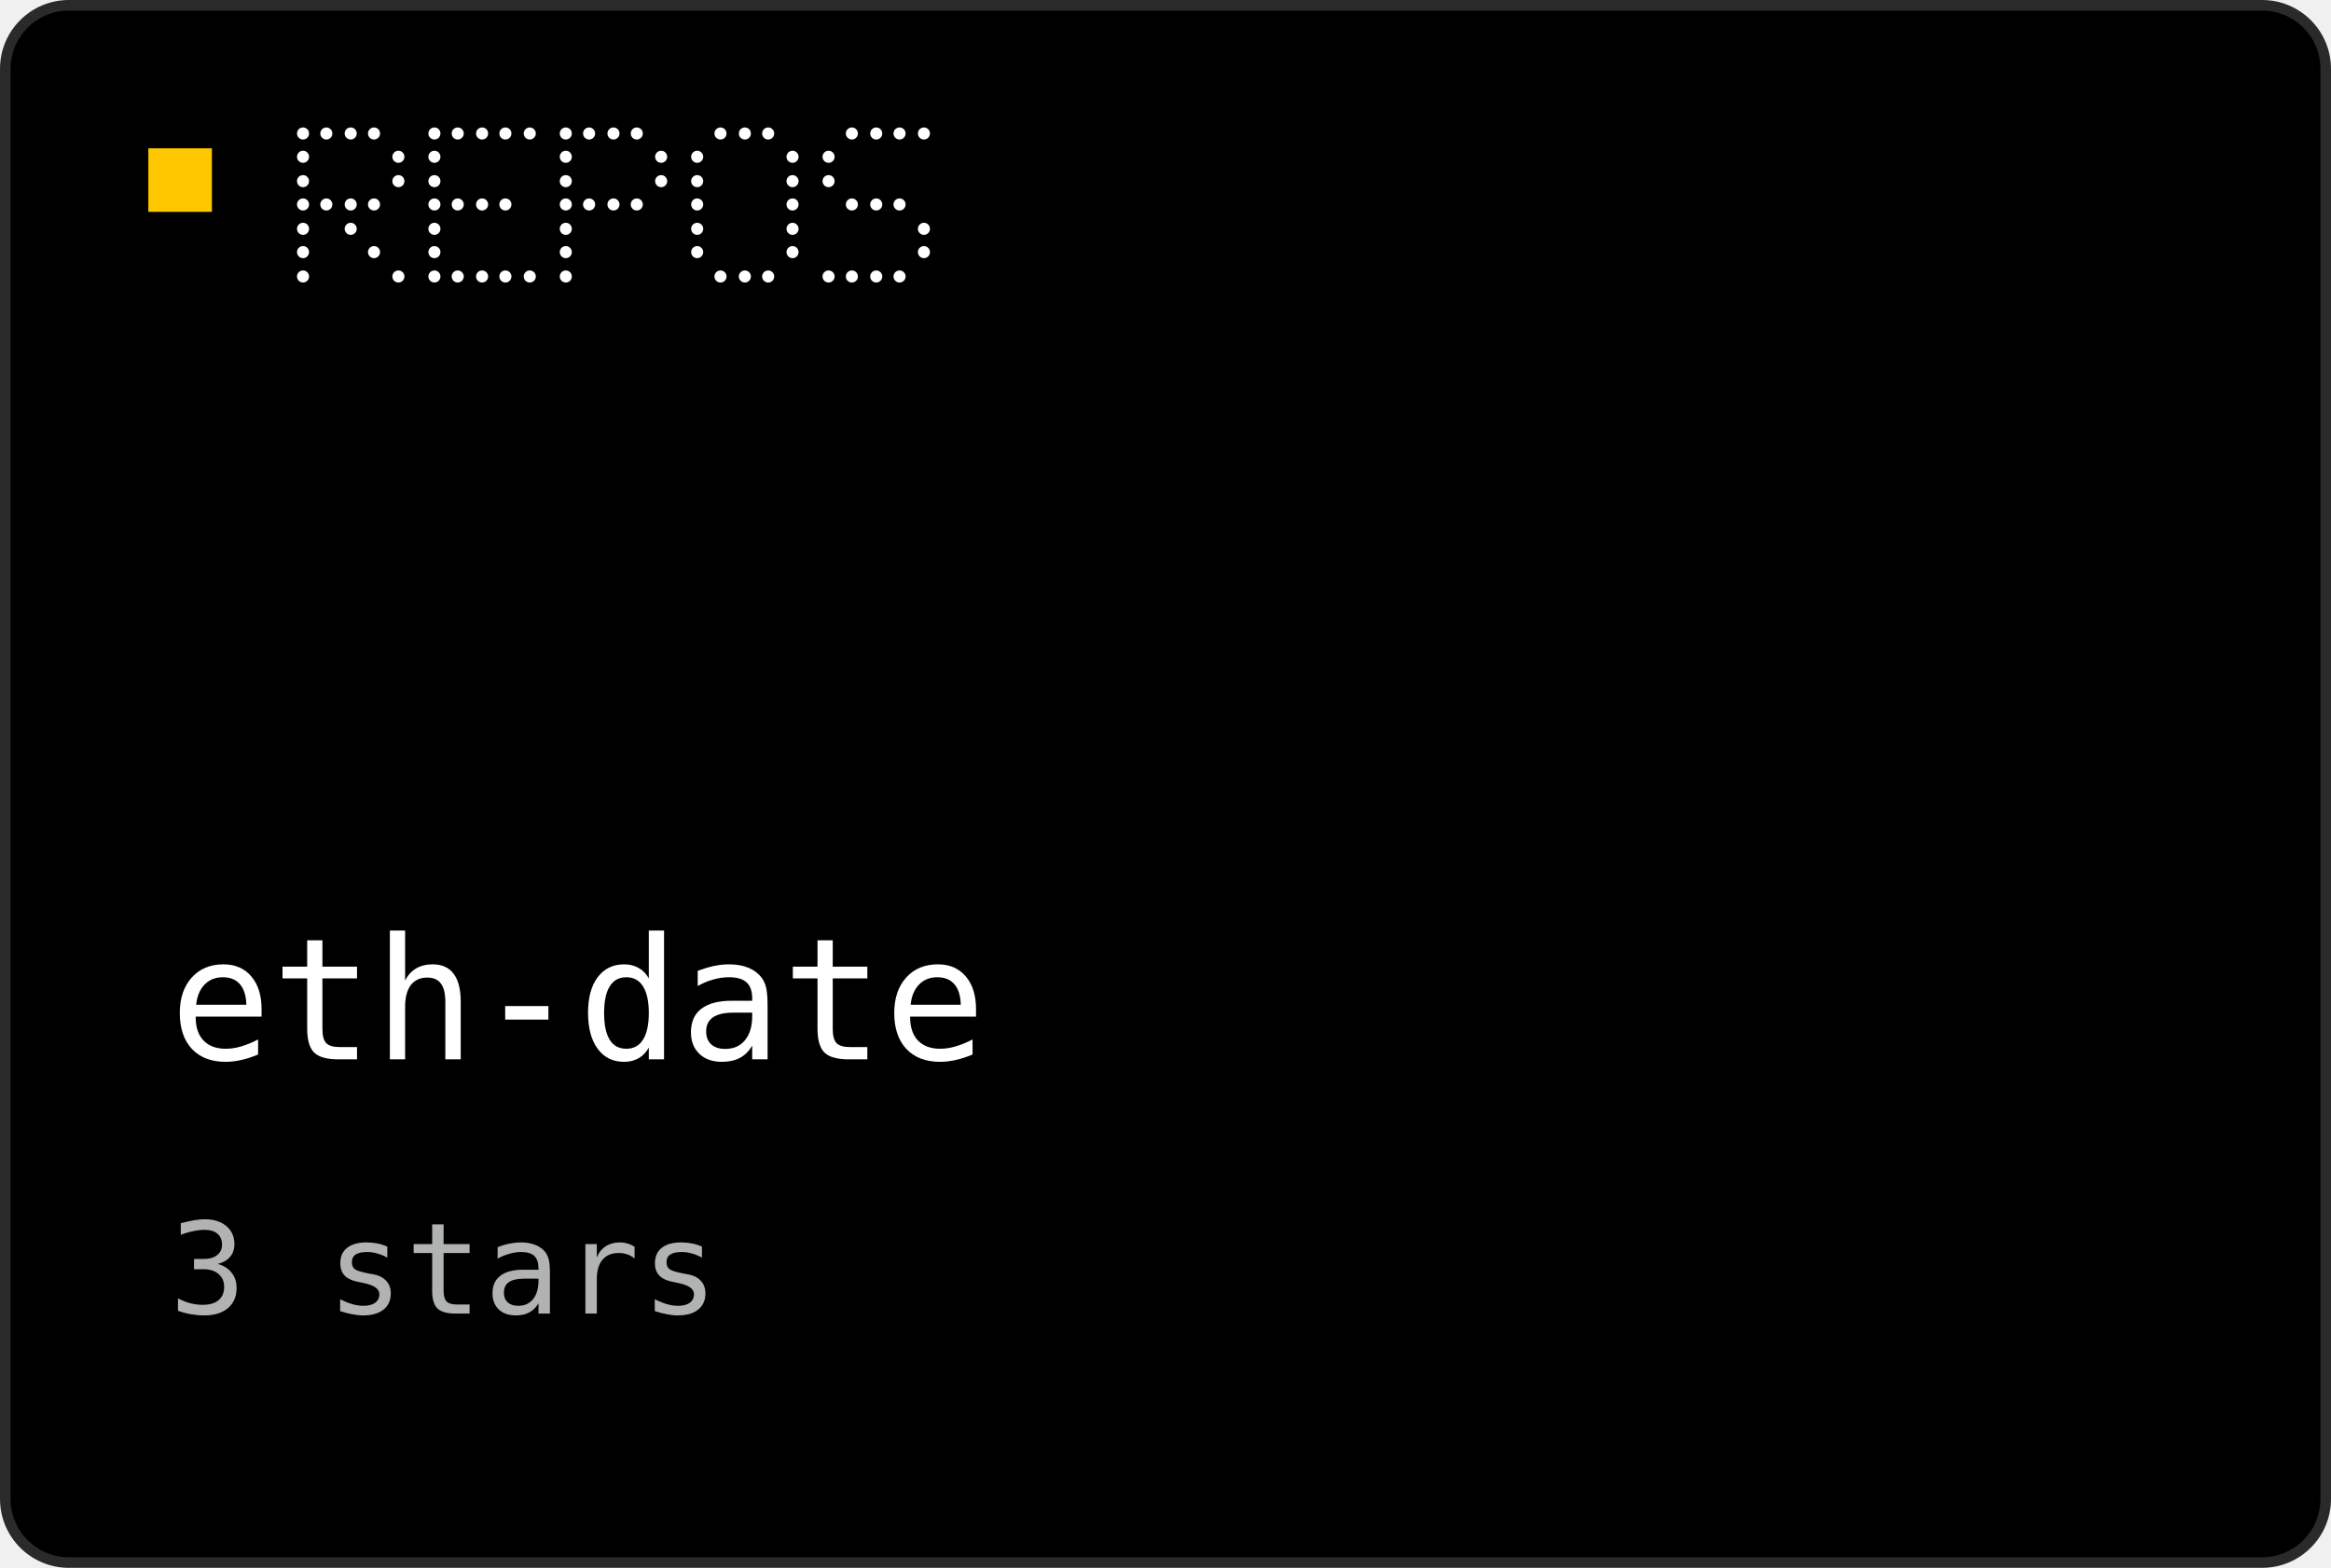
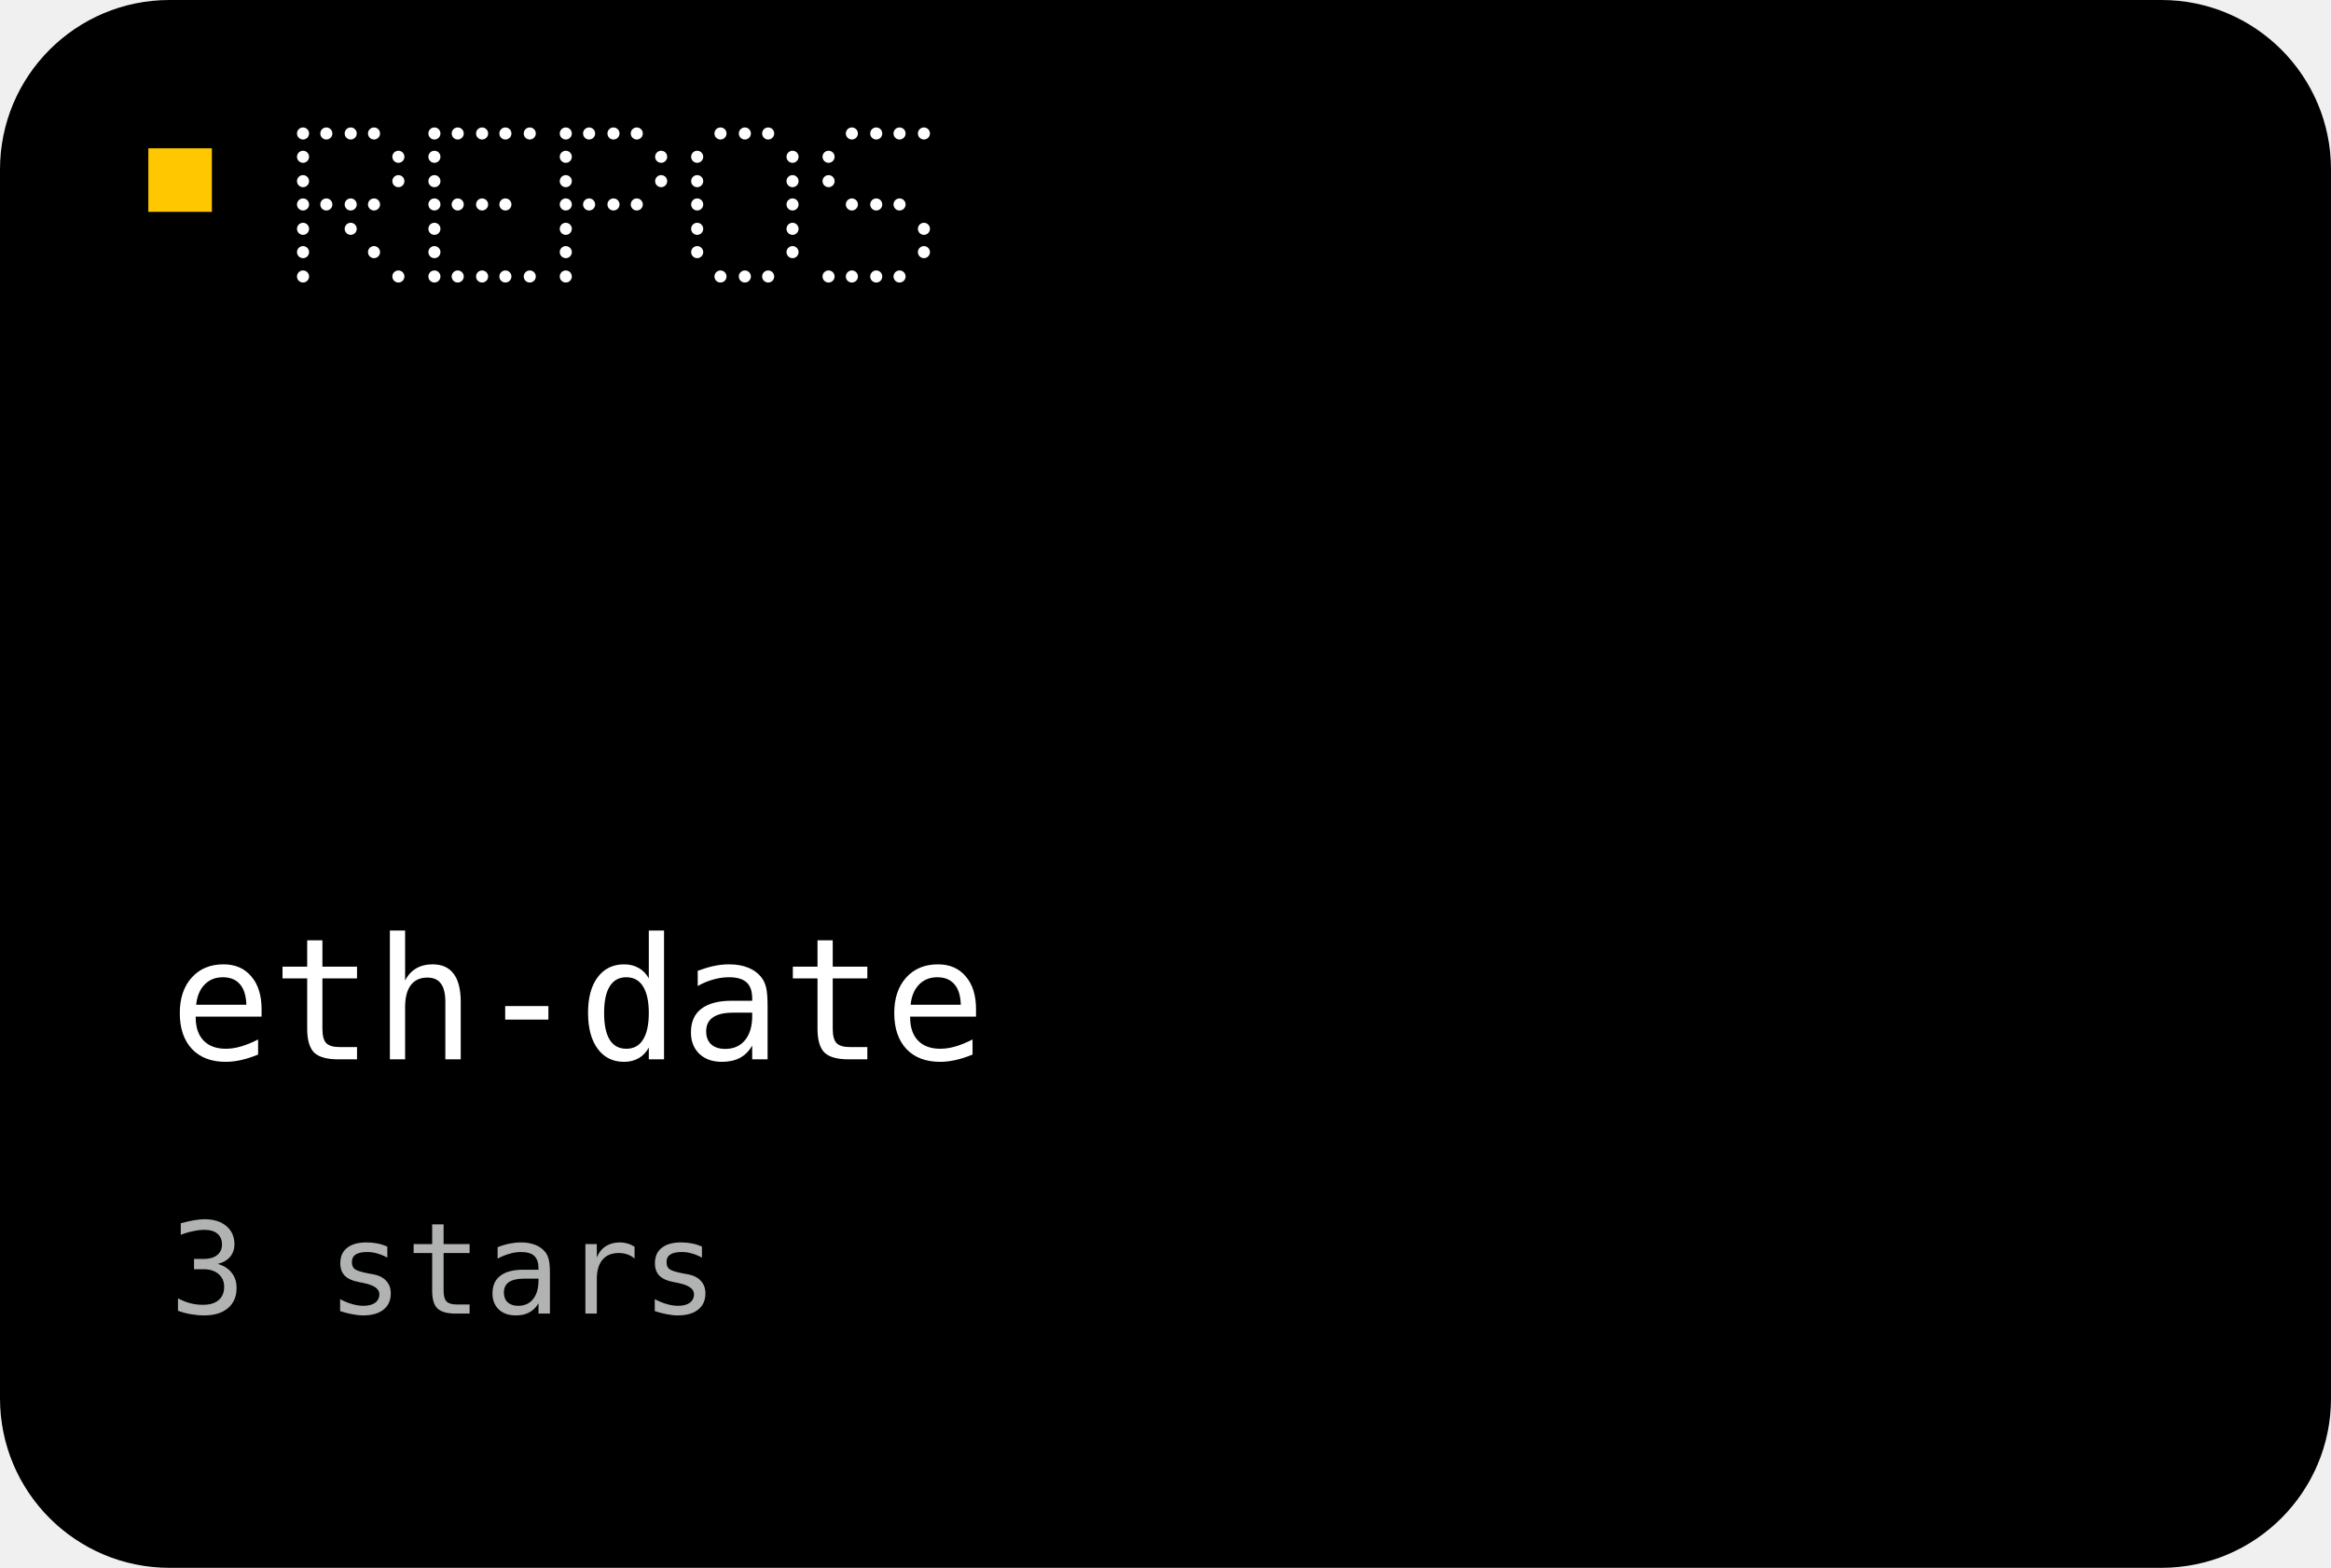
<svg xmlns="http://www.w3.org/2000/svg" width="220" height="148" viewBox="0 0 220 148" role="img">
-   <rect x="0.5" y="0.5" width="219" height="147" rx="6" fill="#000000" stroke="#2A2A2A" stroke-width="1" />
+   <rect width="220" height="148" rx="16" fill="#000000" />
  <rect x="14" y="14" width="6" height="6" fill="#FFC700" />
  <circle cx="28.6" cy="12.6" r="0.57" fill="#FFFFFF" />
  <circle cx="30.8" cy="12.6" r="0.57" fill="#FFFFFF" />
  <circle cx="33.1" cy="12.6" r="0.57" fill="#FFFFFF" />
  <circle cx="35.3" cy="12.6" r="0.57" fill="#FFFFFF" />
  <circle cx="28.6" cy="14.8" r="0.57" fill="#FFFFFF" />
  <circle cx="37.6" cy="14.8" r="0.57" fill="#FFFFFF" />
  <circle cx="28.6" cy="17.1" r="0.57" fill="#FFFFFF" />
  <circle cx="37.6" cy="17.1" r="0.57" fill="#FFFFFF" />
  <circle cx="28.6" cy="19.3" r="0.57" fill="#FFFFFF" />
  <circle cx="30.8" cy="19.3" r="0.57" fill="#FFFFFF" />
  <circle cx="33.1" cy="19.3" r="0.57" fill="#FFFFFF" />
  <circle cx="35.3" cy="19.3" r="0.57" fill="#FFFFFF" />
  <circle cx="28.6" cy="21.6" r="0.57" fill="#FFFFFF" />
  <circle cx="33.1" cy="21.6" r="0.57" fill="#FFFFFF" />
  <circle cx="28.6" cy="23.8" r="0.57" fill="#FFFFFF" />
  <circle cx="35.3" cy="23.8" r="0.57" fill="#FFFFFF" />
  <circle cx="28.6" cy="26.1" r="0.57" fill="#FFFFFF" />
  <circle cx="37.6" cy="26.1" r="0.57" fill="#FFFFFF" />
  <circle cx="41.0" cy="12.6" r="0.57" fill="#FFFFFF" />
  <circle cx="43.2" cy="12.6" r="0.57" fill="#FFFFFF" />
  <circle cx="45.5" cy="12.6" r="0.57" fill="#FFFFFF" />
  <circle cx="47.7" cy="12.6" r="0.57" fill="#FFFFFF" />
  <circle cx="50.0" cy="12.6" r="0.57" fill="#FFFFFF" />
  <circle cx="41.0" cy="14.8" r="0.57" fill="#FFFFFF" />
  <circle cx="41.0" cy="17.1" r="0.57" fill="#FFFFFF" />
  <circle cx="41.0" cy="19.3" r="0.57" fill="#FFFFFF" />
  <circle cx="43.2" cy="19.3" r="0.57" fill="#FFFFFF" />
  <circle cx="45.5" cy="19.3" r="0.57" fill="#FFFFFF" />
  <circle cx="47.7" cy="19.3" r="0.57" fill="#FFFFFF" />
  <circle cx="41.0" cy="21.6" r="0.57" fill="#FFFFFF" />
  <circle cx="41.0" cy="23.8" r="0.57" fill="#FFFFFF" />
  <circle cx="41.0" cy="26.1" r="0.57" fill="#FFFFFF" />
  <circle cx="43.2" cy="26.1" r="0.57" fill="#FFFFFF" />
  <circle cx="45.5" cy="26.1" r="0.57" fill="#FFFFFF" />
  <circle cx="47.7" cy="26.1" r="0.57" fill="#FFFFFF" />
  <circle cx="50.0" cy="26.1" r="0.57" fill="#FFFFFF" />
  <circle cx="53.4" cy="12.6" r="0.57" fill="#FFFFFF" />
  <circle cx="55.6" cy="12.6" r="0.57" fill="#FFFFFF" />
  <circle cx="57.9" cy="12.6" r="0.57" fill="#FFFFFF" />
  <circle cx="60.1" cy="12.6" r="0.57" fill="#FFFFFF" />
  <circle cx="53.4" cy="14.8" r="0.57" fill="#FFFFFF" />
  <circle cx="62.4" cy="14.8" r="0.57" fill="#FFFFFF" />
  <circle cx="53.4" cy="17.1" r="0.57" fill="#FFFFFF" />
  <circle cx="62.4" cy="17.1" r="0.57" fill="#FFFFFF" />
  <circle cx="53.4" cy="19.3" r="0.57" fill="#FFFFFF" />
  <circle cx="55.6" cy="19.3" r="0.57" fill="#FFFFFF" />
  <circle cx="57.9" cy="19.3" r="0.57" fill="#FFFFFF" />
  <circle cx="60.1" cy="19.3" r="0.57" fill="#FFFFFF" />
  <circle cx="53.4" cy="21.6" r="0.57" fill="#FFFFFF" />
  <circle cx="53.4" cy="23.8" r="0.57" fill="#FFFFFF" />
  <circle cx="53.4" cy="26.1" r="0.57" fill="#FFFFFF" />
  <circle cx="68.0" cy="12.6" r="0.57" fill="#FFFFFF" />
  <circle cx="70.3" cy="12.6" r="0.57" fill="#FFFFFF" />
  <circle cx="72.5" cy="12.6" r="0.57" fill="#FFFFFF" />
  <circle cx="65.8" cy="14.8" r="0.57" fill="#FFFFFF" />
  <circle cx="74.8" cy="14.8" r="0.57" fill="#FFFFFF" />
  <circle cx="65.8" cy="17.1" r="0.57" fill="#FFFFFF" />
  <circle cx="74.8" cy="17.1" r="0.57" fill="#FFFFFF" />
  <circle cx="65.8" cy="19.3" r="0.57" fill="#FFFFFF" />
  <circle cx="74.8" cy="19.3" r="0.57" fill="#FFFFFF" />
  <circle cx="65.8" cy="21.6" r="0.57" fill="#FFFFFF" />
  <circle cx="74.8" cy="21.6" r="0.57" fill="#FFFFFF" />
  <circle cx="65.8" cy="23.8" r="0.57" fill="#FFFFFF" />
  <circle cx="74.8" cy="23.8" r="0.57" fill="#FFFFFF" />
  <circle cx="68.0" cy="26.1" r="0.57" fill="#FFFFFF" />
  <circle cx="70.3" cy="26.1" r="0.57" fill="#FFFFFF" />
  <circle cx="72.5" cy="26.1" r="0.57" fill="#FFFFFF" />
  <circle cx="80.4" cy="12.6" r="0.57" fill="#FFFFFF" />
  <circle cx="82.7" cy="12.6" r="0.57" fill="#FFFFFF" />
  <circle cx="84.9" cy="12.6" r="0.57" fill="#FFFFFF" />
  <circle cx="87.2" cy="12.6" r="0.57" fill="#FFFFFF" />
  <circle cx="78.2" cy="14.8" r="0.57" fill="#FFFFFF" />
  <circle cx="78.2" cy="17.1" r="0.57" fill="#FFFFFF" />
  <circle cx="80.4" cy="19.3" r="0.57" fill="#FFFFFF" />
  <circle cx="82.7" cy="19.3" r="0.57" fill="#FFFFFF" />
  <circle cx="84.9" cy="19.3" r="0.57" fill="#FFFFFF" />
  <circle cx="87.2" cy="21.6" r="0.57" fill="#FFFFFF" />
  <circle cx="87.2" cy="23.8" r="0.57" fill="#FFFFFF" />
  <circle cx="78.2" cy="26.1" r="0.57" fill="#FFFFFF" />
  <circle cx="80.4" cy="26.1" r="0.57" fill="#FFFFFF" />
  <circle cx="82.7" cy="26.1" r="0.57" fill="#FFFFFF" />
  <circle cx="84.9" cy="26.1" r="0.57" fill="#FFFFFF" />
  <text x="16" y="100" fill="#FFFFFF" font-family="ui-monospace, Geist Mono, monospace" font-size="16" letter-spacing="0" dominant-baseline="auto">eth-date</text>
  <text x="16" y="124" fill="#B1B3B3" font-family="ui-monospace, Geist Mono, monospace" font-size="12" letter-spacing="0.2" dominant-baseline="auto">3 stars</text>
</svg>
